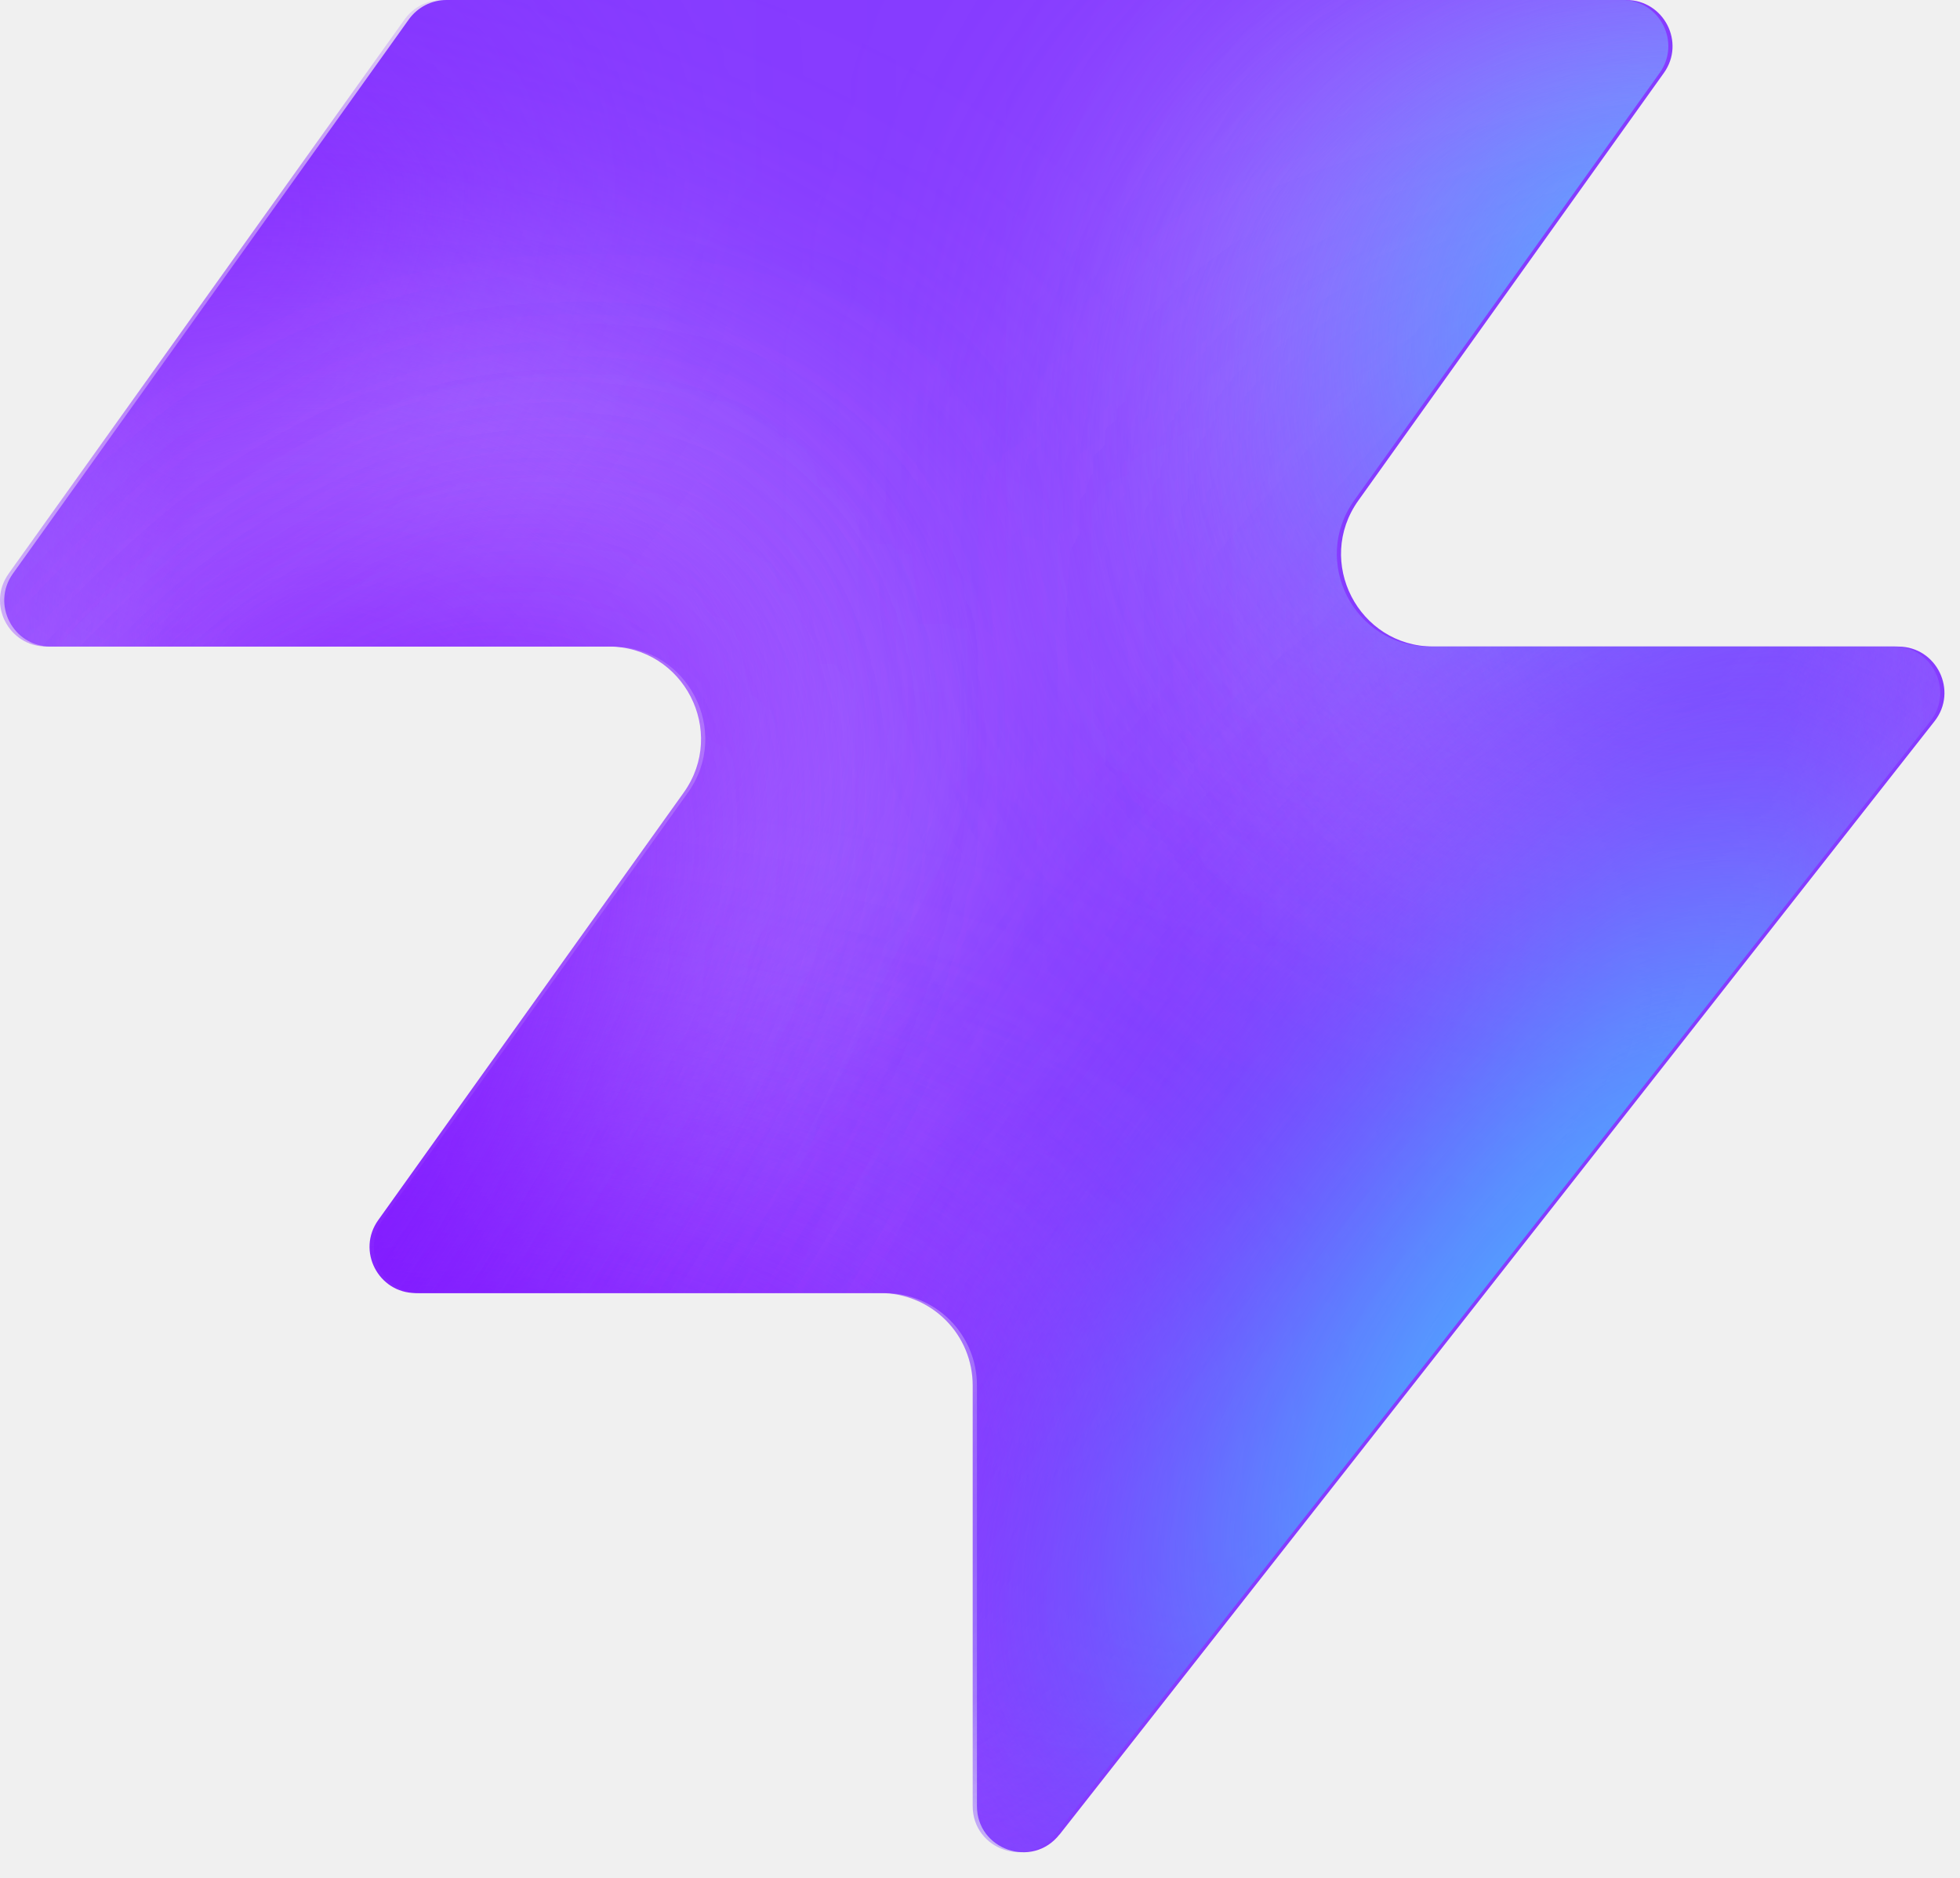
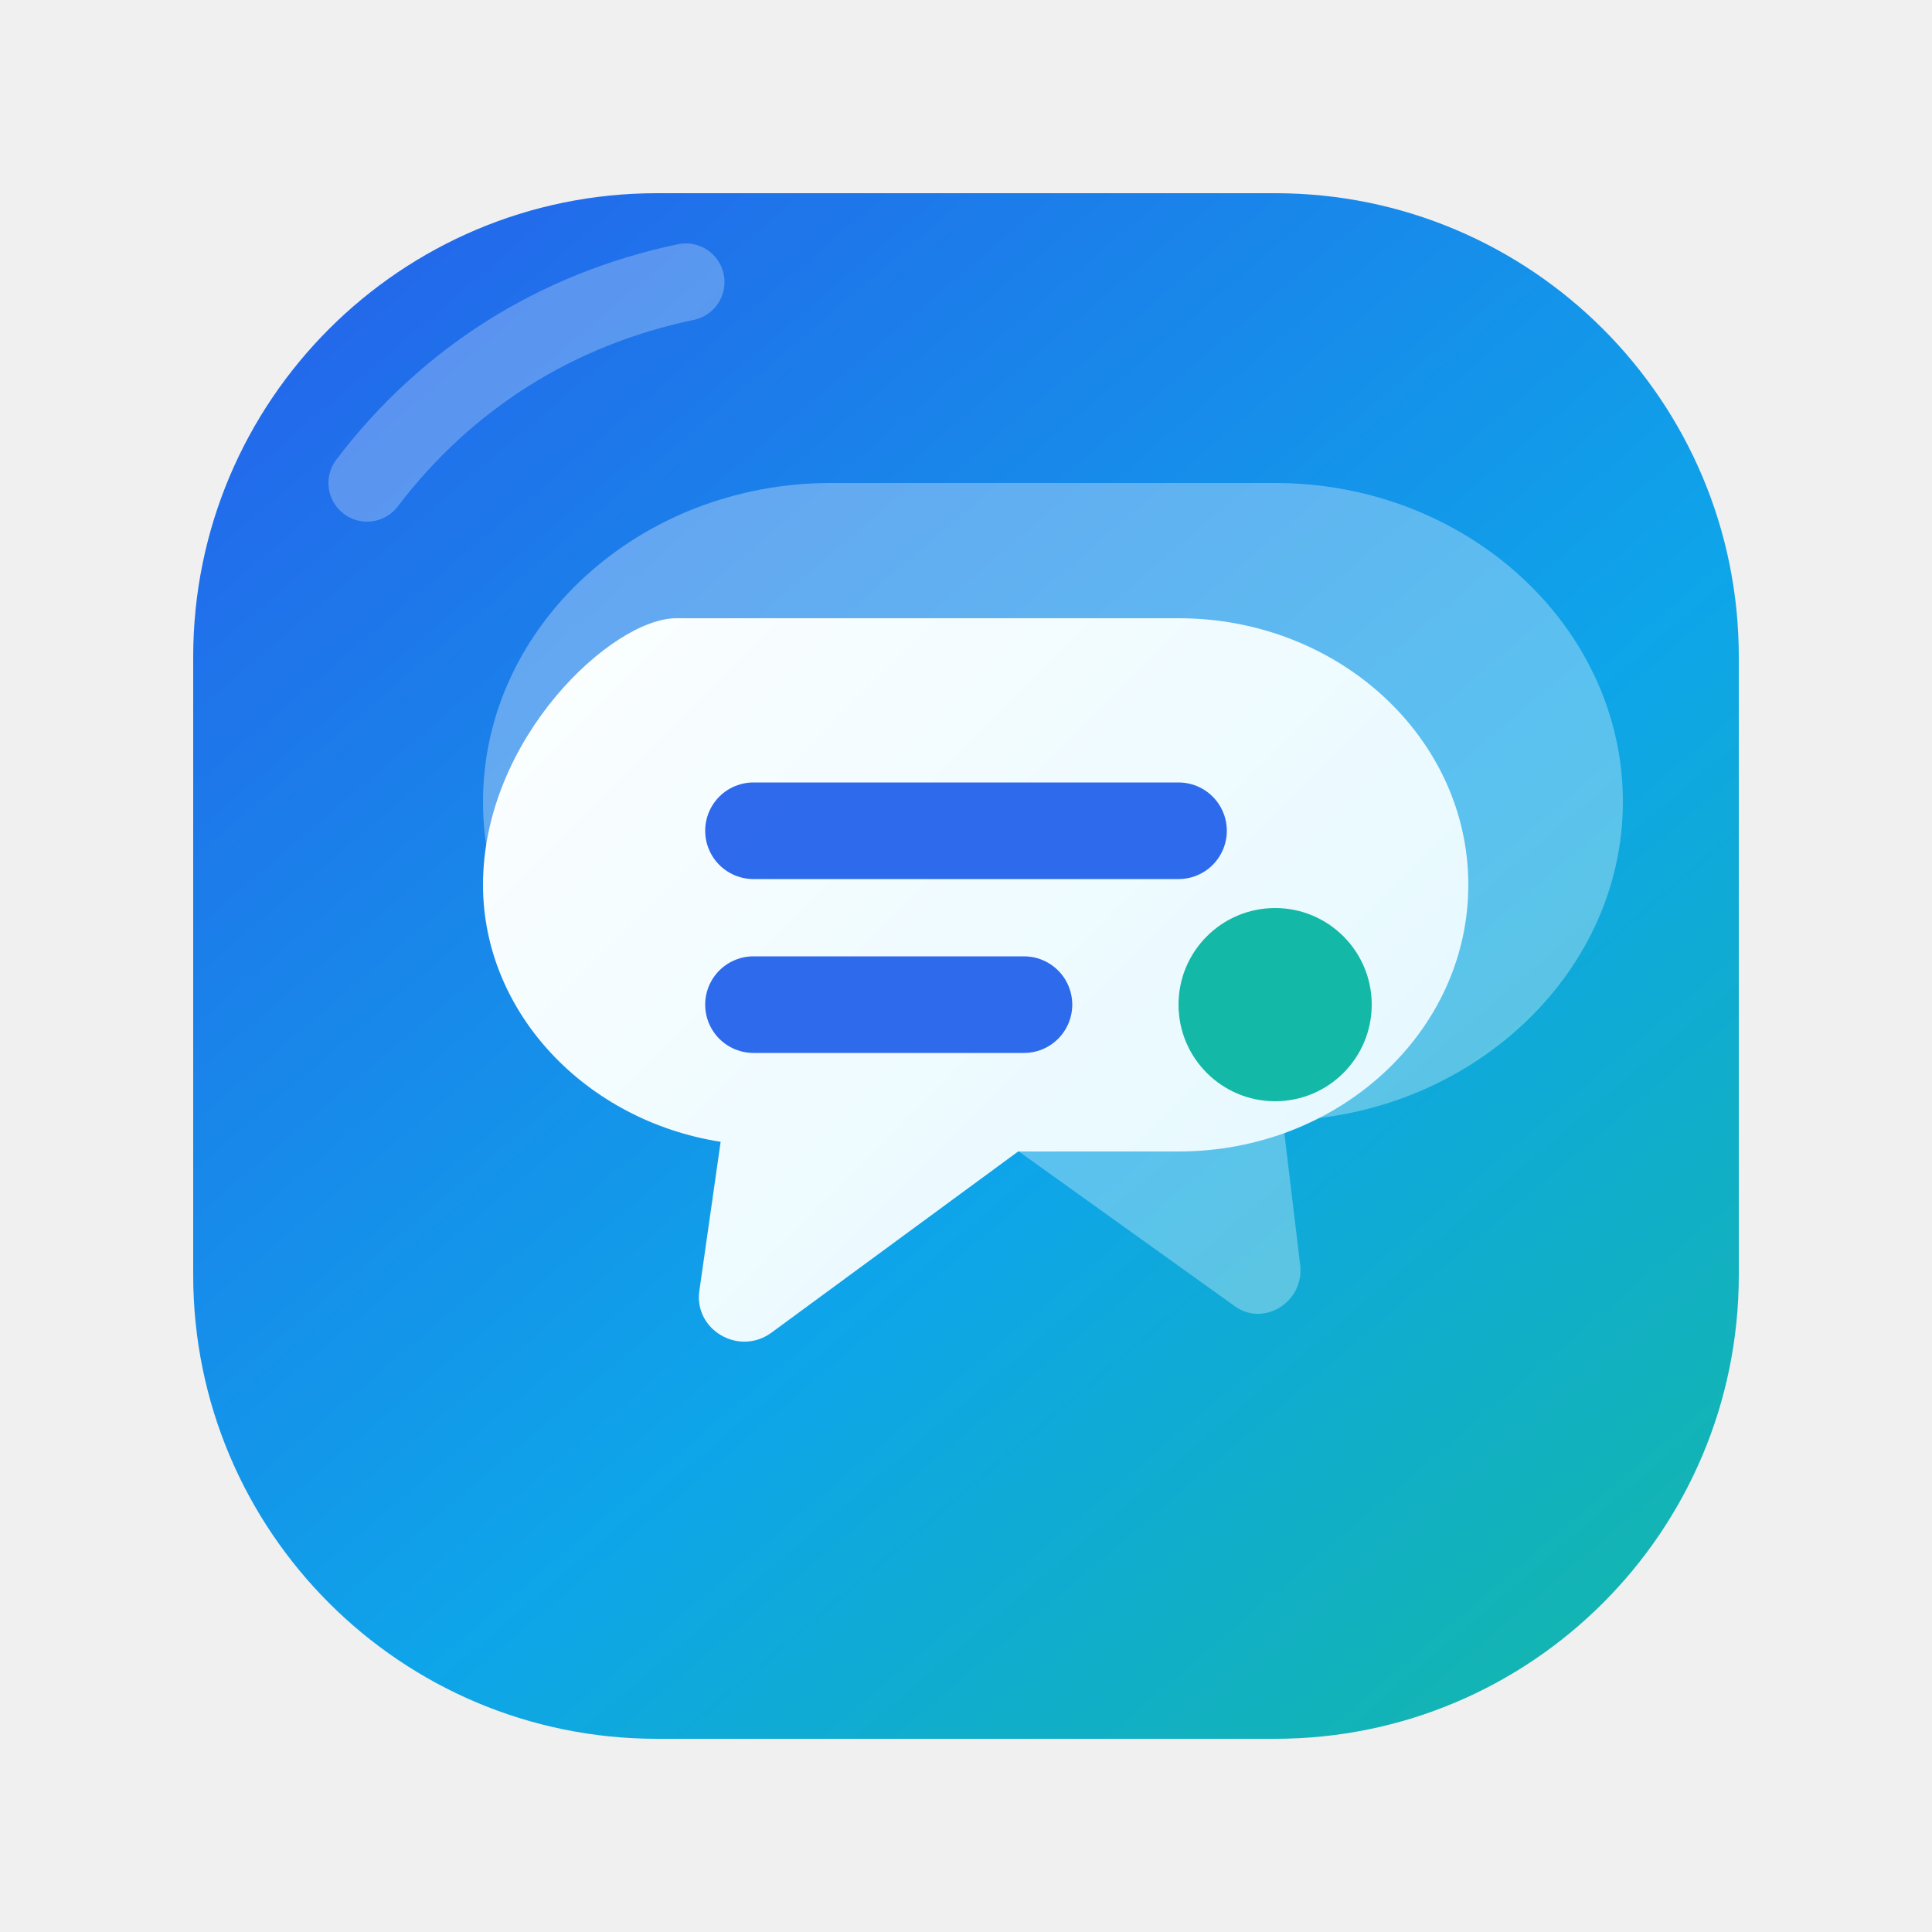
- <svg xmlns="http://www.w3.org/2000/svg" width="48" height="46" fill="none" viewBox="0 0 48 46">
-   <path fill="#863bff" d="M25.946 44.938c-.664.845-2.021.375-2.021-.698V33.937a2.26 2.26 0 0 0-2.262-2.262H10.287c-.92 0-1.456-1.04-.92-1.788l7.48-10.471c1.07-1.497 0-3.578-1.842-3.578H1.237c-.92 0-1.456-1.04-.92-1.788L10.013.474c.214-.297.556-.474.92-.474h28.894c.92 0 1.456 1.04.92 1.788l-7.48 10.471c-1.07 1.498 0 3.579 1.842 3.579h11.377c.943 0 1.473 1.088.89 1.83L25.947 44.94z" style="fill:#863bff;fill:color(display-p3 .525 .23 1);fill-opacity:1" />
-   <mask id="a" width="48" height="46" x="0" y="0" maskUnits="userSpaceOnUse" style="mask-type:alpha">
-     <path fill="#000" d="M25.842 44.938c-.664.844-2.021.375-2.021-.698V33.937a2.26 2.26 0 0 0-2.262-2.262H10.183c-.92 0-1.456-1.04-.92-1.788l7.48-10.471c1.07-1.498 0-3.579-1.842-3.579H1.133c-.92 0-1.456-1.04-.92-1.787L9.91.473c.214-.297.556-.474.92-.474h28.894c.92 0 1.456 1.04.92 1.788l-7.48 10.471c-1.07 1.498 0 3.578 1.842 3.578h11.377c.943 0 1.473 1.088.89 1.832L25.843 44.94z" style="fill:#000;fill-opacity:1" />
-   </mask>
-   <g mask="url(#a)">
-     <g filter="url(#b)">
-       <ellipse cx="5.508" cy="14.704" fill="#ede6ff" rx="5.508" ry="14.704" style="fill:#ede6ff;fill:color(display-p3 .927 .903 1);fill-opacity:1" transform="matrix(.00324 1 1 -.00324 -4.47 31.516)" />
-     </g>
-     <g filter="url(#c)">
-       <ellipse cx="10.399" cy="29.851" fill="#ede6ff" rx="10.399" ry="29.851" style="fill:#ede6ff;fill:color(display-p3 .927 .903 1);fill-opacity:1" transform="matrix(.00324 1 1 -.00324 -39.328 7.883)" />
-     </g>
-     <g filter="url(#d)">
-       <ellipse cx="5.508" cy="30.487" fill="#7e14ff" rx="5.508" ry="30.487" style="fill:#7e14ff;fill:color(display-p3 .492 .077 1);fill-opacity:1" transform="rotate(89.814 -25.913 -14.639)scale(1 -1)" />
-     </g>
-     <g filter="url(#e)">
-       <ellipse cx="5.508" cy="30.599" fill="#7e14ff" rx="5.508" ry="30.599" style="fill:#7e14ff;fill:color(display-p3 .492 .077 1);fill-opacity:1" transform="rotate(89.814 -32.644 -3.334)scale(1 -1)" />
-     </g>
-     <g filter="url(#f)">
-       <ellipse cx="5.508" cy="30.599" fill="#7e14ff" rx="5.508" ry="30.599" style="fill:#7e14ff;fill:color(display-p3 .492 .077 1);fill-opacity:1" transform="matrix(.00324 1 1 -.00324 -34.34 30.47)" />
-     </g>
-     <g filter="url(#g)">
-       <ellipse cx="14.072" cy="22.078" fill="#ede6ff" rx="14.072" ry="22.078" style="fill:#ede6ff;fill:color(display-p3 .927 .903 1);fill-opacity:1" transform="rotate(93.35 24.506 48.493)scale(-1 1)" />
-     </g>
-     <g filter="url(#h)">
-       <ellipse cx="3.47" cy="21.501" fill="#7e14ff" rx="3.47" ry="21.501" style="fill:#7e14ff;fill:color(display-p3 .492 .077 1);fill-opacity:1" transform="rotate(89.009 28.708 47.59)scale(-1 1)" />
-     </g>
-     <g filter="url(#i)">
-       <ellipse cx="3.47" cy="21.501" fill="#7e14ff" rx="3.47" ry="21.501" style="fill:#7e14ff;fill:color(display-p3 .492 .077 1);fill-opacity:1" transform="rotate(89.009 28.708 47.59)scale(-1 1)" />
-     </g>
-     <g filter="url(#j)">
-       <ellipse cx=".387" cy="8.972" fill="#7e14ff" rx="4.407" ry="29.108" style="fill:#7e14ff;fill:color(display-p3 .492 .077 1);fill-opacity:1" transform="rotate(39.51 .387 8.972)" />
-     </g>
-     <g filter="url(#k)">
-       <ellipse cx="47.523" cy="-6.092" fill="#7e14ff" rx="4.407" ry="29.108" style="fill:#7e14ff;fill:color(display-p3 .492 .077 1);fill-opacity:1" transform="rotate(37.892 47.523 -6.092)" />
-     </g>
-     <g filter="url(#l)">
-       <ellipse cx="41.412" cy="6.333" fill="#47bfff" rx="5.971" ry="9.665" style="fill:#47bfff;fill:color(display-p3 .28 .748 1);fill-opacity:1" transform="rotate(37.892 41.412 6.333)" />
-     </g>
-     <g filter="url(#m)">
-       <ellipse cx="-1.879" cy="38.332" fill="#7e14ff" rx="4.407" ry="29.108" style="fill:#7e14ff;fill:color(display-p3 .492 .077 1);fill-opacity:1" transform="rotate(37.892 -1.88 38.332)" />
-     </g>
-     <g filter="url(#n)">
-       <ellipse cx="-1.879" cy="38.332" fill="#7e14ff" rx="4.407" ry="29.108" style="fill:#7e14ff;fill:color(display-p3 .492 .077 1);fill-opacity:1" transform="rotate(37.892 -1.88 38.332)" />
-     </g>
-     <g filter="url(#o)">
-       <ellipse cx="35.651" cy="29.907" fill="#7e14ff" rx="4.407" ry="29.108" style="fill:#7e14ff;fill:color(display-p3 .492 .077 1);fill-opacity:1" transform="rotate(37.892 35.651 29.907)" />
-     </g>
-     <g filter="url(#p)">
-       <ellipse cx="38.418" cy="32.4" fill="#47bfff" rx="5.971" ry="15.297" style="fill:#47bfff;fill:color(display-p3 .28 .748 1);fill-opacity:1" transform="rotate(37.892 38.418 32.4)" />
-     </g>
-   </g>
+ <svg xmlns="http://www.w3.org/2000/svg" width="96" height="96" viewBox="0 0 100 100" fill="none">
  <defs>
-     <filter id="b" width="60.045" height="41.654" x="-19.77" y="16.149" color-interpolation-filters="sRGB" filterUnits="userSpaceOnUse">
-       <feFlood flood-opacity="0" result="BackgroundImageFix" />
-       <feBlend in="SourceGraphic" in2="BackgroundImageFix" result="shape" />
-       <feGaussianBlur result="effect1_foregroundBlur_2002_17158" stdDeviation="7.659" />
-     </filter>
-     <filter id="c" width="90.34" height="51.437" x="-54.613" y="-7.533" color-interpolation-filters="sRGB" filterUnits="userSpaceOnUse">
-       <feFlood flood-opacity="0" result="BackgroundImageFix" />
-       <feBlend in="SourceGraphic" in2="BackgroundImageFix" result="shape" />
-       <feGaussianBlur result="effect1_foregroundBlur_2002_17158" stdDeviation="7.659" />
-     </filter>
-     <filter id="d" width="79.355" height="29.4" x="-49.64" y="2.03" color-interpolation-filters="sRGB" filterUnits="userSpaceOnUse">
-       <feFlood flood-opacity="0" result="BackgroundImageFix" />
-       <feBlend in="SourceGraphic" in2="BackgroundImageFix" result="shape" />
-       <feGaussianBlur result="effect1_foregroundBlur_2002_17158" stdDeviation="4.596" />
-     </filter>
-     <filter id="e" width="79.579" height="29.4" x="-45.045" y="20.029" color-interpolation-filters="sRGB" filterUnits="userSpaceOnUse">
-       <feFlood flood-opacity="0" result="BackgroundImageFix" />
-       <feBlend in="SourceGraphic" in2="BackgroundImageFix" result="shape" />
-       <feGaussianBlur result="effect1_foregroundBlur_2002_17158" stdDeviation="4.596" />
-     </filter>
-     <filter id="f" width="79.579" height="29.4" x="-43.513" y="21.178" color-interpolation-filters="sRGB" filterUnits="userSpaceOnUse">
-       <feFlood flood-opacity="0" result="BackgroundImageFix" />
-       <feBlend in="SourceGraphic" in2="BackgroundImageFix" result="shape" />
-       <feGaussianBlur result="effect1_foregroundBlur_2002_17158" stdDeviation="4.596" />
-     </filter>
-     <filter id="g" width="74.749" height="58.852" x="15.756" y="-17.901" color-interpolation-filters="sRGB" filterUnits="userSpaceOnUse">
-       <feFlood flood-opacity="0" result="BackgroundImageFix" />
-       <feBlend in="SourceGraphic" in2="BackgroundImageFix" result="shape" />
-       <feGaussianBlur result="effect1_foregroundBlur_2002_17158" stdDeviation="7.659" />
-     </filter>
-     <filter id="h" width="61.377" height="25.362" x="23.548" y="2.284" color-interpolation-filters="sRGB" filterUnits="userSpaceOnUse">
-       <feFlood flood-opacity="0" result="BackgroundImageFix" />
-       <feBlend in="SourceGraphic" in2="BackgroundImageFix" result="shape" />
-       <feGaussianBlur result="effect1_foregroundBlur_2002_17158" stdDeviation="4.596" />
-     </filter>
-     <filter id="i" width="61.377" height="25.362" x="23.548" y="2.284" color-interpolation-filters="sRGB" filterUnits="userSpaceOnUse">
-       <feFlood flood-opacity="0" result="BackgroundImageFix" />
-       <feBlend in="SourceGraphic" in2="BackgroundImageFix" result="shape" />
-       <feGaussianBlur result="effect1_foregroundBlur_2002_17158" stdDeviation="4.596" />
-     </filter>
-     <filter id="j" width="56.045" height="63.649" x="-27.636" y="-22.853" color-interpolation-filters="sRGB" filterUnits="userSpaceOnUse">
-       <feFlood flood-opacity="0" result="BackgroundImageFix" />
-       <feBlend in="SourceGraphic" in2="BackgroundImageFix" result="shape" />
-       <feGaussianBlur result="effect1_foregroundBlur_2002_17158" stdDeviation="4.596" />
-     </filter>
-     <filter id="k" width="54.814" height="64.646" x="20.116" y="-38.415" color-interpolation-filters="sRGB" filterUnits="userSpaceOnUse">
-       <feFlood flood-opacity="0" result="BackgroundImageFix" />
-       <feBlend in="SourceGraphic" in2="BackgroundImageFix" result="shape" />
-       <feGaussianBlur result="effect1_foregroundBlur_2002_17158" stdDeviation="4.596" />
-     </filter>
-     <filter id="l" width="33.541" height="35.313" x="24.641" y="-11.323" color-interpolation-filters="sRGB" filterUnits="userSpaceOnUse">
-       <feFlood flood-opacity="0" result="BackgroundImageFix" />
-       <feBlend in="SourceGraphic" in2="BackgroundImageFix" result="shape" />
-       <feGaussianBlur result="effect1_foregroundBlur_2002_17158" stdDeviation="4.596" />
-     </filter>
-     <filter id="m" width="54.814" height="64.646" x="-29.286" y="6.009" color-interpolation-filters="sRGB" filterUnits="userSpaceOnUse">
-       <feFlood flood-opacity="0" result="BackgroundImageFix" />
-       <feBlend in="SourceGraphic" in2="BackgroundImageFix" result="shape" />
-       <feGaussianBlur result="effect1_foregroundBlur_2002_17158" stdDeviation="4.596" />
-     </filter>
-     <filter id="n" width="54.814" height="64.646" x="-29.286" y="6.009" color-interpolation-filters="sRGB" filterUnits="userSpaceOnUse">
-       <feFlood flood-opacity="0" result="BackgroundImageFix" />
-       <feBlend in="SourceGraphic" in2="BackgroundImageFix" result="shape" />
-       <feGaussianBlur result="effect1_foregroundBlur_2002_17158" stdDeviation="4.596" />
-     </filter>
-     <filter id="o" width="54.814" height="64.646" x="8.244" y="-2.416" color-interpolation-filters="sRGB" filterUnits="userSpaceOnUse">
-       <feFlood flood-opacity="0" result="BackgroundImageFix" />
-       <feBlend in="SourceGraphic" in2="BackgroundImageFix" result="shape" />
-       <feGaussianBlur result="effect1_foregroundBlur_2002_17158" stdDeviation="4.596" />
-     </filter>
-     <filter id="p" width="39.409" height="43.623" x="18.713" y="10.588" color-interpolation-filters="sRGB" filterUnits="userSpaceOnUse">
-       <feFlood flood-opacity="0" result="BackgroundImageFix" />
-       <feBlend in="SourceGraphic" in2="BackgroundImageFix" result="shape" />
-       <feGaussianBlur result="effect1_foregroundBlur_2002_17158" stdDeviation="4.596" />
-     </filter>
+     <linearGradient id="brand" x1="16" y1="10" x2="86" y2="92" gradientUnits="userSpaceOnUse">
+       <stop stop-color="#2563eb" />
+       <stop offset=".58" stop-color="#0ea5e9" />
+       <stop offset="1" stop-color="#14b8a6" />
+     </linearGradient>
+     <linearGradient id="bubble" x1="24" y1="24" x2="76" y2="76" gradientUnits="userSpaceOnUse">
+       <stop stop-color="#fff" />
+       <stop offset="1" stop-color="#dff7ff" />
+     </linearGradient>
  </defs>
+   <rect x="10" y="10" width="80" height="80" rx="24" fill="url(#brand)" />
+   <path d="M66 25H43c-9.9 0-18 7.4-18 16.5S33.1 58 43 58h7.5l13.4 9.6c1.5 1.1 3.6-.2 3.4-2.1L66.4 58C76 57.8 84 50.5 84 41.5 84 32.4 75.9 25 66 25Z" fill="#fff" opacity=".32" />
+   <path d="M35 32h26c8.3 0 15 6.2 15 13.8s-6.7 13.8-15 13.8h-8.3L39.9 69c-1.7 1.2-4-.2-3.7-2.2l1.1-7.7C30.3 58 25 52.4 25 45.8 25 38.2 31.7 32 35 32Z" fill="url(#bubble)" />
+   <path d="M39 43h22M39 52h14" stroke="#2563eb" stroke-width="5" stroke-linecap="round" opacity=".95" />
+   <circle cx="66" cy="52" r="5" fill="#14b8a6" />
+   <path d="M19 25c4.1-5.4 9.8-9 16.5-10.4" stroke="#fff" stroke-width="4" stroke-linecap="round" opacity=".26" />
</svg>
